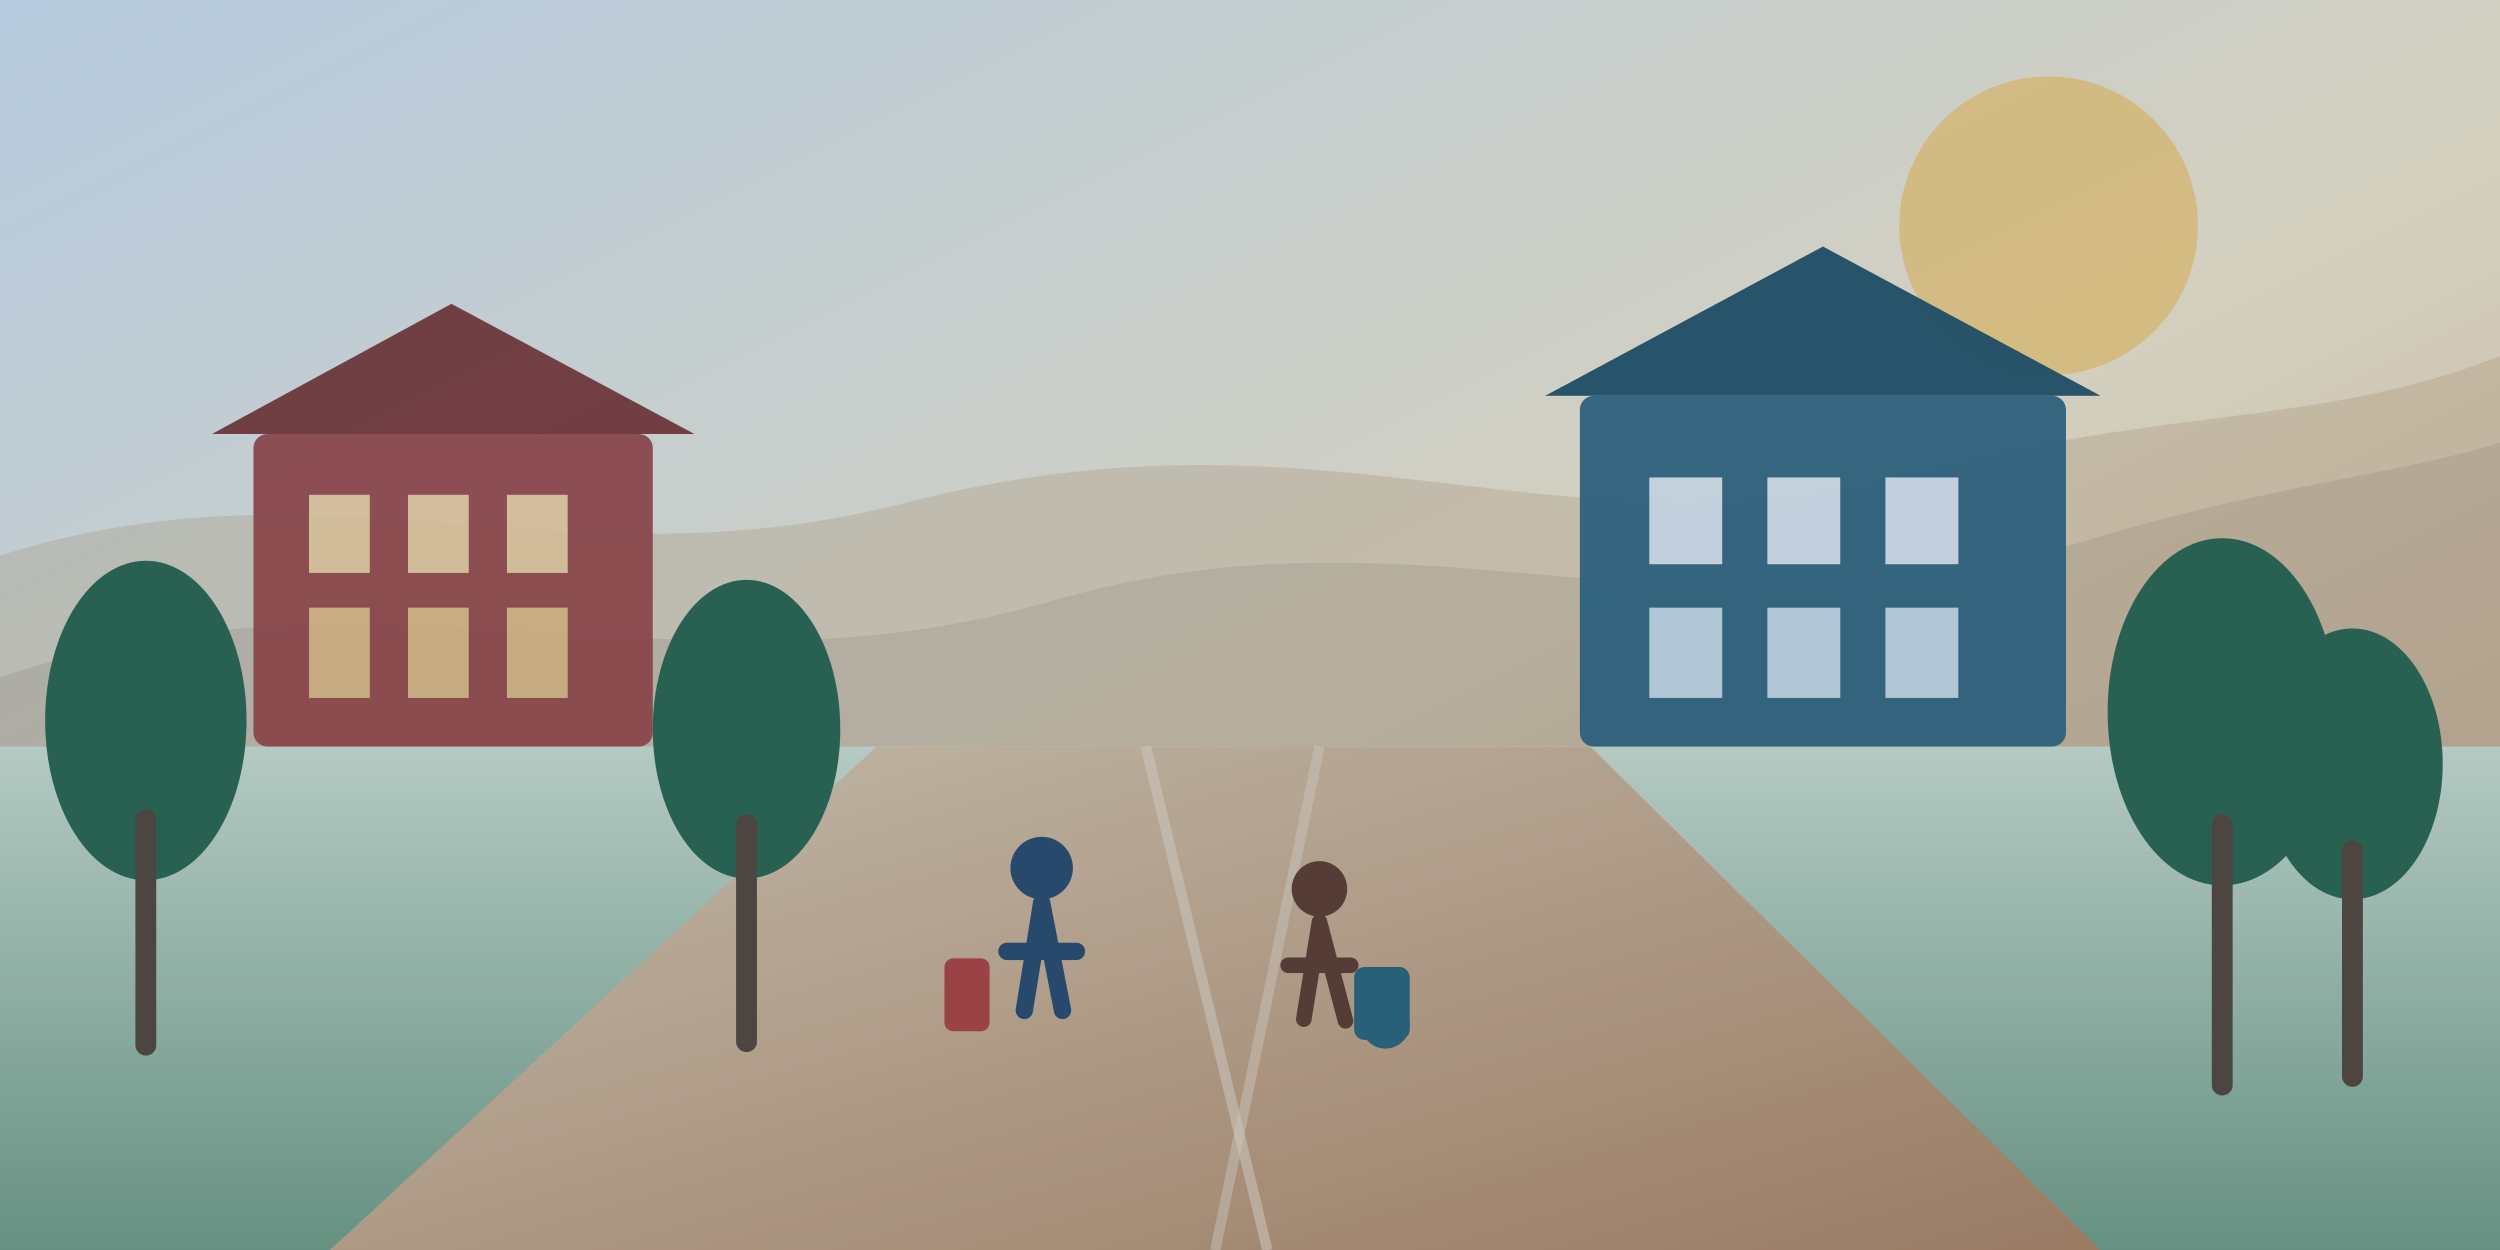
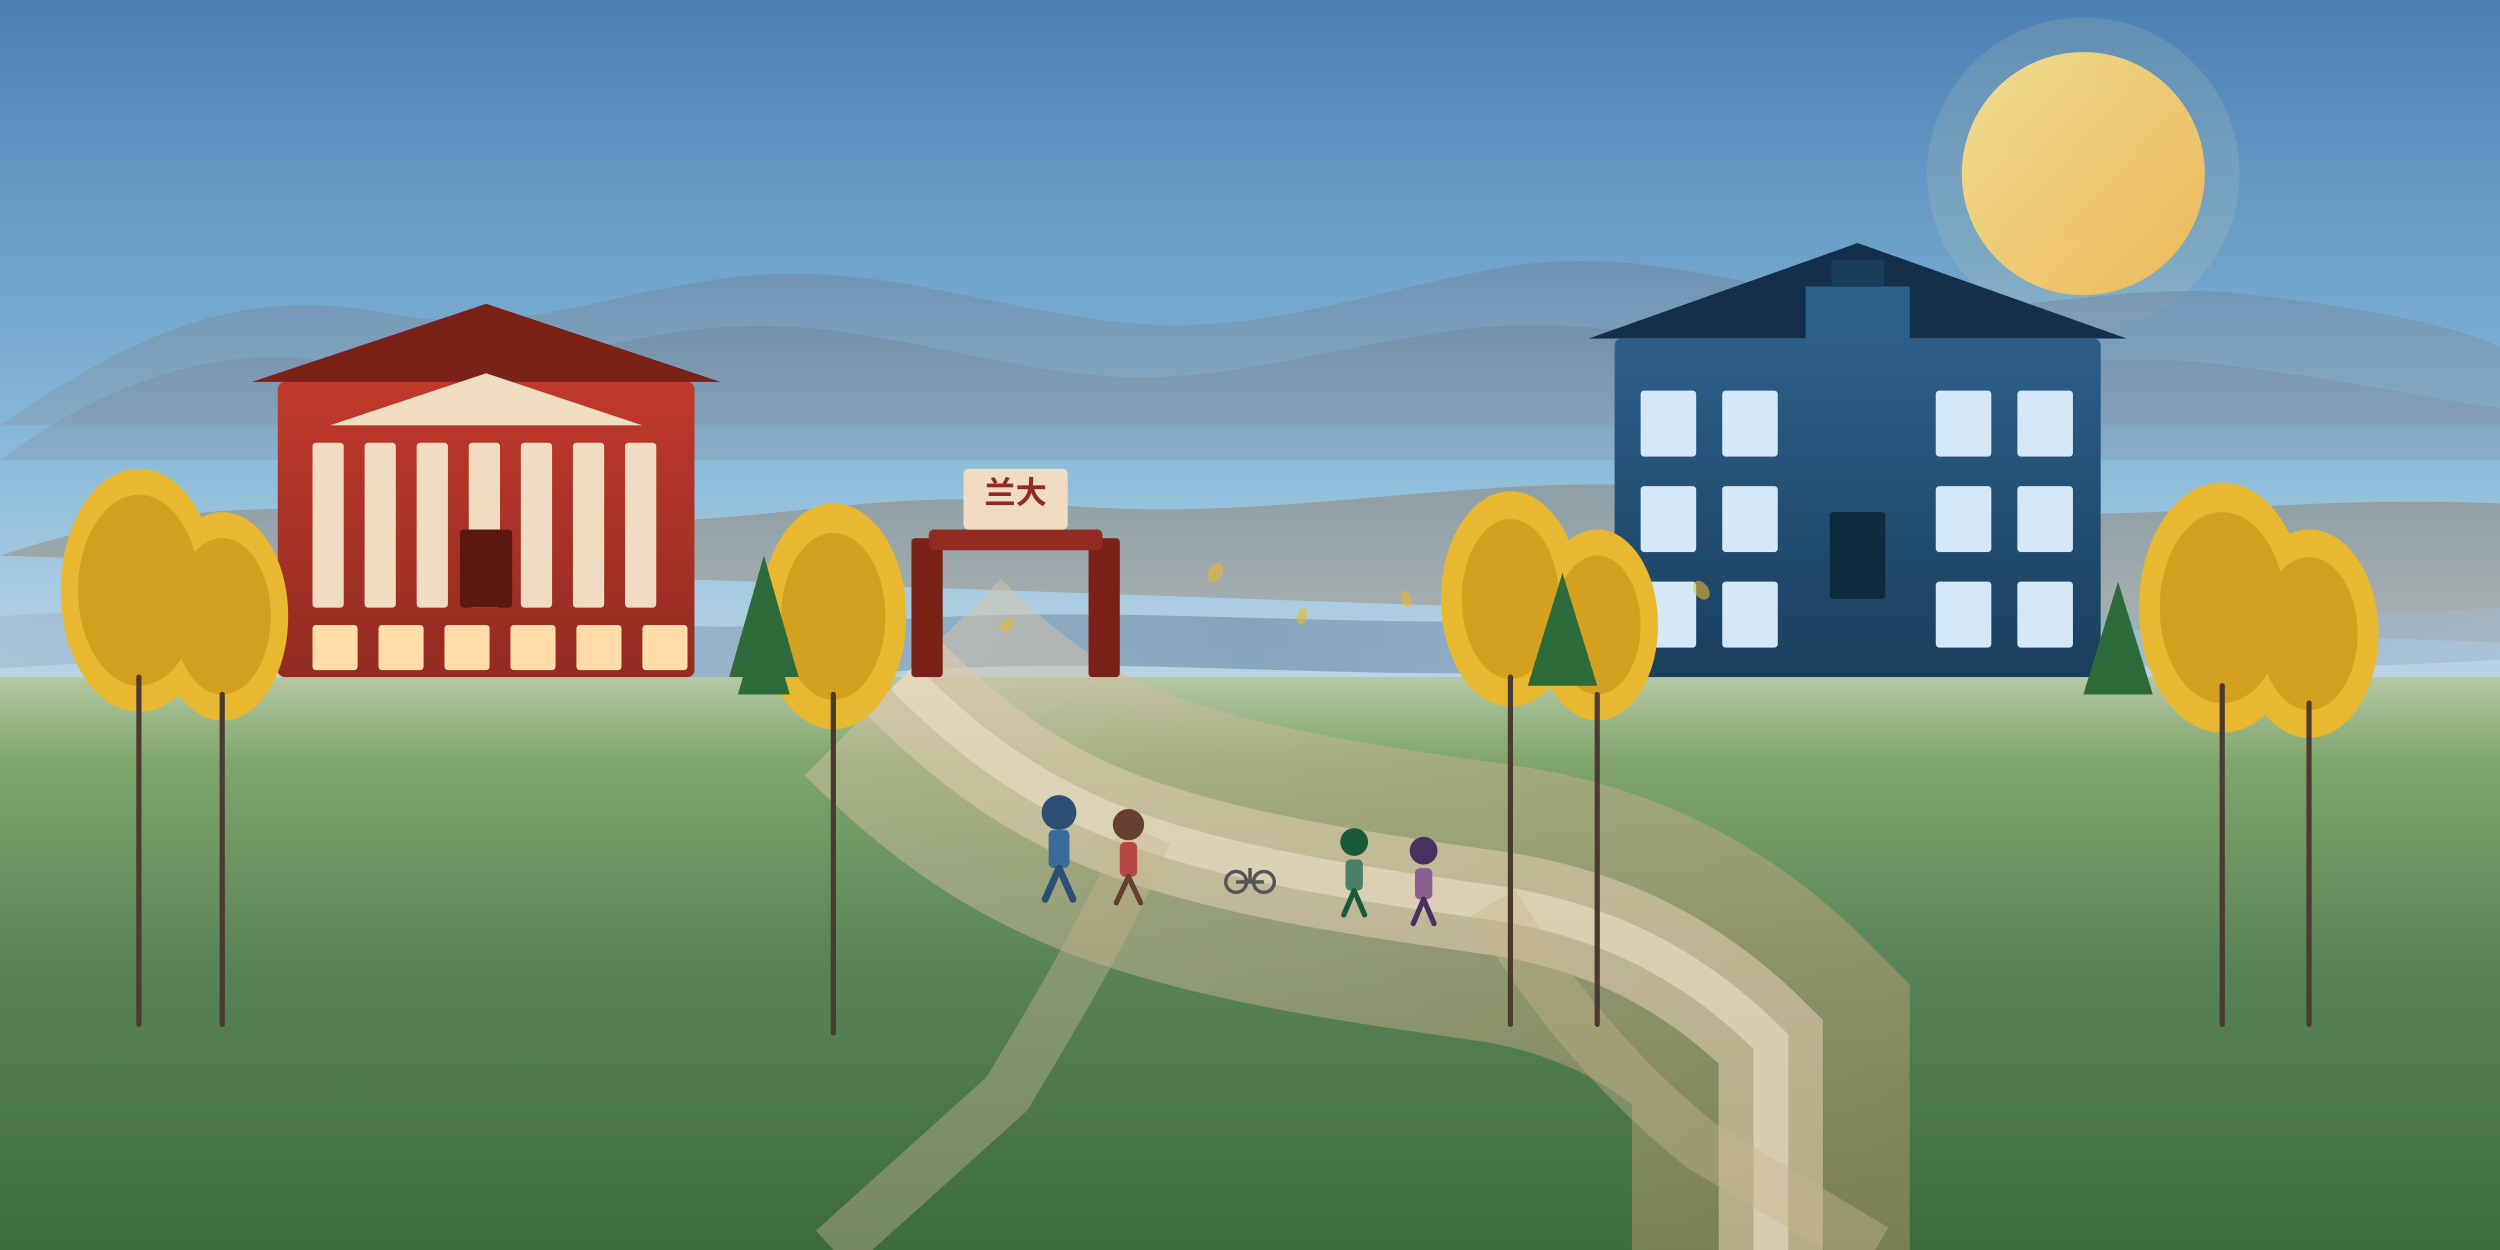
- <svg xmlns="http://www.w3.org/2000/svg" viewBox="0 0 1440 720" role="img" aria-labelledby="title desc">
+ <svg xmlns="http://www.w3.org/2000/svg" viewBox="0 0 1440 720" role="img" aria-labelledby="hero-title hero-desc">
  <defs>
-     <linearGradient id="sky" x1="0" y1="0" x2="1" y2="1">
-       <stop offset="0" stop-color="#dceeff" />
-       <stop offset="0.55" stop-color="#fff4d9" />
-       <stop offset="1" stop-color="#f4caa0" />
+     <linearGradient id="sky" x1="0" y1="0" x2="0" y2="1">
+       <stop offset="0" stop-color="#4a7fb5" />
+       <stop offset="0.35" stop-color="#86b9d8" />
+       <stop offset="0.6" stop-color="#c9dbe8" />
+       <stop offset="0.78" stop-color="#eddbc0" />
+       <stop offset="1" stop-color="#d4a56e" />
+     </linearGradient>
+     <linearGradient id="mtn1" x1="0" y1="0" x2="0" y2="1">
+       <stop offset="0" stop-color="#6d8299" />
+       <stop offset="1" stop-color="#8b9eb3" />
+     </linearGradient>
+     <linearGradient id="mtn2" x1="0" y1="0" x2="0" y2="1">
+       <stop offset="0" stop-color="#8b7259" />
+       <stop offset="1" stop-color="#a08568" />
    </linearGradient>
    <linearGradient id="ground" x1="0" y1="0" x2="0" y2="1">
-       <stop offset="0" stop-color="#d9ecdc" />
-       <stop offset="1" stop-color="#7aa78d" />
+       <stop offset="0" stop-color="#b5c8a3" />
+       <stop offset="0.15" stop-color="#7fa56c" />
+       <stop offset="0.5" stop-color="#598459" />
+       <stop offset="1" stop-color="#3d6b3d" />
    </linearGradient>
    <linearGradient id="path" x1="0" y1="0" x2="1" y2="1">
-       <stop offset="0" stop-color="#ead8bd" />
-       <stop offset="1" stop-color="#b98c68" />
+       <stop offset="0" stop-color="#d4c4a8" />
+       <stop offset="1" stop-color="#b6956c" />
+     </linearGradient>
+     <linearGradient id="river" x1="0" y1="0" x2="1" y2="0">
+       <stop offset="0" stop-color="#a3b8cc" stop-opacity=".6" />
+       <stop offset="0.5" stop-color="#7b9bb5" stop-opacity=".8" />
+       <stop offset="1" stop-color="#a3b8cc" stop-opacity=".6" />
+     </linearGradient>
+     <linearGradient id="bldg1" x1="0" y1="0" x2="0" y2="1">
+       <stop offset="0" stop-color="#c0392b" />
+       <stop offset="1" stop-color="#922b21" />
+     </linearGradient>
+     <linearGradient id="bldg2" x1="0" y1="0" x2="0" y2="1">
+       <stop offset="0" stop-color="#2c5f8a" />
+       <stop offset="1" stop-color="#1a3f5c" />
+     </linearGradient>
+     <linearGradient id="sun" x1="0" y1="0" x2="1" y2="1">
+       <stop offset="0" stop-color="#ffe58f" />
+       <stop offset="1" stop-color="#f5b342" />
    </linearGradient>
  </defs>
  <rect width="1440" height="720" fill="url(#sky)" />
-   <circle cx="1180" cy="130" r="86" fill="#ffd681" opacity=".85" />
-   <path d="M0 320 C190 260 325 340 520 290 C770 225 900 330 1115 270 C1245 235 1340 245 1440 205 L1440 720 L0 720 Z" fill="#b9986e" opacity=".26" />
-   <path d="M0 390 C230 315 390 410 610 345 C820 285 975 380 1190 315 C1300 280 1375 275 1440 255 L1440 720 L0 720 Z" fill="#806c5d" opacity=".16" />
-   <rect y="430" width="1440" height="290" fill="url(#ground)" />
-   <path d="M505 430 L916 430 L1210 720 L190 720 Z" fill="url(#path)" />
-   <path d="M660 430 L730 720" stroke="#f6e8d6" stroke-width="6" opacity=".55" />
-   <path d="M760 430 L700 720" stroke="#f6e8d6" stroke-width="6" opacity=".45" />
-   <g opacity=".92">
-     <rect x="146" y="250" width="230" height="180" rx="8" fill="#a24946" />
-     <rect x="178" y="285" width="35" height="45" fill="#ffdca8" />
-     <rect x="235" y="285" width="35" height="45" fill="#ffdca8" />
-     <rect x="292" y="285" width="35" height="45" fill="#ffdca8" />
-     <rect x="178" y="350" width="35" height="52" fill="#f2c788" />
-     <rect x="235" y="350" width="35" height="52" fill="#f2c788" />
-     <rect x="292" y="350" width="35" height="52" fill="#f2c788" />
-     <path d="M122 250 L260 175 L400 250 Z" fill="#7e3433" />
+   <circle cx="1200" cy="100" r="70" fill="url(#sun)" opacity=".9" />
+   <circle cx="1200" cy="100" r="90" fill="#ffe58f" opacity=".12" />
+   <path d="M0 245 C80 190 140 165 220 180 C300 195 340 170 420 160 C500 150 560 175 640 185 C720 195 780 170 860 155 C940 140 1000 165 1080 175 C1160 185 1220 160 1300 170 C1380 180 1420 190 1440 200 L1440 245 Z" fill="url(#mtn1)" opacity=".5" />
+   <path d="M0 265 C60 220 130 195 200 210 C280 225 320 200 400 190 C480 180 540 205 620 215 C700 225 760 200 840 190 C920 180 980 200 1060 210 C1140 220 1200 200 1280 210 C1360 220 1400 230 1440 235 L1440 265 Z" fill="url(#mtn1)" opacity=".45" />
+   <path d="M0 320 C120 280 200 295 320 300 C440 305 500 280 600 290 C700 300 780 285 880 280 C980 275 1050 290 1150 295 C1250 300 1320 285 1440 290 L1440 370 Z" fill="url(#mtn2)" opacity=".4" />
+   <path d="M0 355 C200 340 350 370 500 358 C650 346 780 365 950 355 C1120 345 1250 362 1440 350 L1440 380 C1250 392 1120 375 950 385 C780 395 650 375 500 388 C350 400 200 370 0 385 Z" fill="url(#river)" />
+   <rect y="390" width="1440" height="330" fill="url(#ground)" />
+   <path d="M520 390 C560 430 600 460 660 480 C720 500 790 510 860 520 C930 530 980 560 1020 600 L1020 720" fill="none" stroke="url(#path)" stroke-width="160" opacity=".5" />
+   <path d="M520 390 C560 430 600 460 660 480 C720 500 790 510 860 520 C930 530 980 560 1020 600 L1020 720" fill="none" stroke="#dcc9ac" stroke-width="60" opacity=".6" />
+   <path d="M520 390 C560 430 600 460 660 480 C720 500 790 510 860 520 C930 530 980 560 1020 600 L1020 720" fill="none" stroke="#f0e4cc" stroke-width="20" opacity=".55" />
+   <path d="M660 480 C640 530 610 580 580 630 L480 720" fill="none" stroke="#c9b48f" stroke-width="30" opacity=".4" />
+   <path d="M860 520 C890 570 930 620 980 660 L1080 720" fill="none" stroke="#c9b48f" stroke-width="30" opacity=".4" />
+   <g transform="translate(160, 220)">
+     <rect x="0" y="0" width="240" height="170" rx="4" fill="url(#bldg1)" />
+     <path d="M-15 0 L120 -45 L255 0 Z" fill="#7a2118" />
+     <rect x="20" y="35" width="18" height="95" fill="#f0dcc0" rx="2" />
+     <rect x="50" y="35" width="18" height="95" fill="#f0dcc0" rx="2" />
+     <rect x="80" y="35" width="18" height="95" fill="#f0dcc0" rx="2" />
+     <rect x="110" y="35" width="18" height="95" fill="#f0dcc0" rx="2" />
+     <rect x="140" y="35" width="18" height="95" fill="#f0dcc0" rx="2" />
+     <rect x="170" y="35" width="18" height="95" fill="#f0dcc0" rx="2" />
+     <rect x="200" y="35" width="18" height="95" fill="#f0dcc0" rx="2" />
+     <path d="M30 25 L120 -5 L210 25 Z" fill="#f0dcc0" />
+     <rect x="20" y="140" width="26" height="26" fill="#ffdca8" rx="2" />
+     <rect x="58" y="140" width="26" height="26" fill="#ffdca8" rx="2" />
+     <rect x="96" y="140" width="26" height="26" fill="#ffdca8" rx="2" />
+     <rect x="134" y="140" width="26" height="26" fill="#ffdca8" rx="2" />
+     <rect x="172" y="140" width="26" height="26" fill="#ffdca8" rx="2" />
+     <rect x="210" y="140" width="26" height="26" fill="#ffdca8" rx="2" />
+     <rect x="105" y="85" width="30" height="45" fill="#5a1810" rx="2" />
  </g>
-   <g opacity=".95">
-     <rect x="910" y="228" width="280" height="202" rx="8" fill="#346b86" />
-     <path d="M890 228 L1050 142 L1210 228 Z" fill="#23546c" />
-     <rect x="950" y="275" width="42" height="50" fill="#eaf6ff" />
-     <rect x="1018" y="275" width="42" height="50" fill="#eaf6ff" />
-     <rect x="1086" y="275" width="42" height="50" fill="#eaf6ff" />
-     <rect x="950" y="350" width="42" height="52" fill="#d6eaf6" />
-     <rect x="1018" y="350" width="42" height="52" fill="#d6eaf6" />
-     <rect x="1086" y="350" width="42" height="52" fill="#d6eaf6" />
+   <g transform="translate(930, 195)">
+     <rect x="0" y="0" width="280" height="195" rx="4" fill="url(#bldg2)" />
+     <path d="M-15 0 L140 -55 L295 0 Z" fill="#142f4a" />
+     <rect x="110" y="-30" width="60" height="30" fill="#2c5f8a" />
+     <rect x="125" y="-45" width="30" height="15" fill="#1a3f5c" />
+     <g fill="#d4e8f7">
+       <rect x="15" y="30" width="32" height="38" rx="2" />
+       <rect x="62" y="30" width="32" height="38" rx="2" />
+       <rect x="185" y="30" width="32" height="38" rx="2" />
+       <rect x="232" y="30" width="32" height="38" rx="2" />
+       <rect x="15" y="85" width="32" height="38" rx="2" />
+       <rect x="62" y="85" width="32" height="38" rx="2" />
+       <rect x="185" y="85" width="32" height="38" rx="2" />
+       <rect x="232" y="85" width="32" height="38" rx="2" />
+       <rect x="15" y="140" width="32" height="38" rx="2" />
+       <rect x="62" y="140" width="32" height="38" rx="2" />
+       <rect x="185" y="140" width="32" height="38" rx="2" />
+       <rect x="232" y="140" width="32" height="38" rx="2" />
+     </g>
+     <rect x="124" y="100" width="32" height="50" fill="#0e2a3d" rx="2" />
  </g>
-   <g fill="#2e6d53">
-     <ellipse cx="84" cy="415" rx="58" ry="92" />
-     <ellipse cx="430" cy="420" rx="54" ry="86" />
-     <ellipse cx="1280" cy="410" rx="66" ry="100" />
-     <ellipse cx="1355" cy="440" rx="52" ry="78" />
+   <g transform="translate(525, 310)">
+     <rect x="0" y="0" width="18" height="80" fill="#7a2118" rx="2" />
+     <rect x="102" y="0" width="18" height="80" fill="#7a2118" rx="2" />
+     <rect x="10" y="-5" width="100" height="12" fill="#922b21" rx="3" />
+     <rect x="30" y="-40" width="60" height="35" fill="#f0dcc0" rx="3" />
+     <text x="60" y="-20" text-anchor="middle" fill="#922b21" font-size="18" font-weight="800" font-family="serif">兰大</text>
  </g>
-   <g stroke="#5b4a3f" stroke-width="12" stroke-linecap="round">
-     <path d="M84 472 L84 602" />
-     <path d="M430 475 L430 600" />
-     <path d="M1280 475 L1280 625" />
-     <path d="M1355 490 L1355 620" />
+   <g fill="#e8b830">
+     <ellipse cx="80" cy="340" rx="45" ry="70" />
+     <ellipse cx="128" cy="355" rx="38" ry="60" />
+     <ellipse cx="480" cy="355" rx="42" ry="65" />
+     <ellipse cx="870" cy="345" rx="40" ry="62" />
+     <ellipse cx="920" cy="360" rx="35" ry="55" />
+     <ellipse cx="1280" cy="350" rx="48" ry="72" />
+     <ellipse cx="1330" cy="365" rx="40" ry="60" />
  </g>
-   <g transform="translate(600 500)">
-     <circle cx="0" cy="0" r="18" fill="#2d4f73" />
-     <path d="M0 20 L-10 82 M0 20 L12 82 M-20 48 L20 48" stroke="#2d4f73" stroke-width="10" stroke-linecap="round" />
-     <rect x="-56" y="52" width="26" height="42" rx="5" fill="#b94844" />
+   <g fill="#d4a020">
+     <ellipse cx="80" cy="340" rx="35" ry="55" />
+     <ellipse cx="128" cy="355" rx="28" ry="45" />
+     <ellipse cx="480" cy="355" rx="30" ry="48" />
+     <ellipse cx="870" cy="345" rx="28" ry="46" />
+     <ellipse cx="920" cy="360" rx="25" ry="40" />
+     <ellipse cx="1280" cy="350" rx="36" ry="55" />
+     <ellipse cx="1330" cy="365" rx="28" ry="44" />
  </g>
-   <g transform="translate(760 512)">
-     <circle cx="0" cy="0" r="16" fill="#654032" />
-     <path d="M0 19 L-9 75 M0 19 L15 76 M-18 44 L18 44" stroke="#654032" stroke-width="9" stroke-linecap="round" />
-     <circle cx="38" cy="78" r="14" fill="#2f6b83" />
-     <rect x="20" y="45" width="32" height="42" rx="6" fill="#2f6b83" />
+   <g fill="#5b4a3f" stroke="#4a3a30" stroke-width="3" stroke-linecap="round">
+     <line x1="80" y1="390" x2="80" y2="590" />
+     <line x1="128" y1="400" x2="128" y2="590" />
+     <line x1="480" y1="400" x2="480" y2="595" />
+     <line x1="870" y1="390" x2="870" y2="590" />
+     <line x1="920" y1="400" x2="920" y2="590" />
+     <line x1="1280" y1="395" x2="1280" y2="590" />
+     <line x1="1330" y1="405" x2="1330" y2="590" />
  </g>
-   <rect width="1440" height="720" fill="#092b4c" opacity=".18" />
+   <g fill="#2d6b3a">
+     <polygon points="440,320 420,390 460,390" />
+     <polygon points="440,350 425,400 455,400" />
+     <polygon points="900,330 880,395 920,395" />
+     <polygon points="1220,335 1200,400 1240,400" />
+   </g>
+   <g transform="translate(610, 478)">
+     <circle cx="0" cy="-10" r="10" fill="#2d4f73" />
+     <rect x="-6" y="0" width="12" height="22" rx="3" fill="#3a6b99" />
+     <line x1="0" y1="22" x2="-8" y2="40" stroke="#2d4f73" stroke-width="4" stroke-linecap="round" />
+     <line x1="0" y1="22" x2="8" y2="40" stroke="#2d4f73" stroke-width="4" stroke-linecap="round" />
+   </g>
+   <g transform="translate(650, 485)">
+     <circle cx="0" cy="-10" r="9" fill="#654032" />
+     <rect x="-5" y="0" width="10" height="20" rx="3" fill="#b94844" />
+     <line x1="0" y1="20" x2="-7" y2="35" stroke="#654032" stroke-width="3" stroke-linecap="round" />
+     <line x1="0" y1="20" x2="7" y2="35" stroke="#654032" stroke-width="3" stroke-linecap="round" />
+   </g>
+   <g transform="translate(780, 495)">
+     <circle cx="0" cy="-10" r="8" fill="#1a5a3a" />
+     <rect x="-5" y="0" width="10" height="18" rx="3" fill="#4a7f6a" />
+     <line x1="0" y1="18" x2="-6" y2="32" stroke="#1a5a3a" stroke-width="3" stroke-linecap="round" />
+     <line x1="0" y1="18" x2="6" y2="32" stroke="#1a5a3a" stroke-width="3" stroke-linecap="round" />
+   </g>
+   <g transform="translate(820, 500)">
+     <circle cx="0" cy="-10" r="8" fill="#4a3060" />
+     <rect x="-5" y="0" width="10" height="18" rx="3" fill="#8a6090" />
+     <line x1="0" y1="18" x2="-6" y2="32" stroke="#4a3060" stroke-width="3" stroke-linecap="round" />
+     <line x1="0" y1="18" x2="6" y2="32" stroke="#4a3060" stroke-width="3" stroke-linecap="round" />
+   </g>
+   <g transform="translate(720, 508)">
+     <circle cx="-8" cy="0" r="6" fill="none" stroke="#555" stroke-width="2" />
+     <circle cx="8" cy="0" r="6" fill="none" stroke="#555" stroke-width="2" />
+     <line x1="-8" y1="0" x2="8" y2="0" stroke="#555" stroke-width="2" />
+     <line x1="0" y1="-8" x2="0" y2="0" stroke="#555" stroke-width="2" />
+   </g>
+   <g fill="#e8b830" opacity=".6">
+     <ellipse cx="700" cy="330" rx="4" ry="6" transform="rotate(30 700 330)" />
+     <ellipse cx="810" cy="345" rx="3" ry="5" transform="rotate(-20 810 345)" />
+     <ellipse cx="580" cy="360" rx="3" ry="5" transform="rotate(45 580 360)" />
+     <ellipse cx="980" cy="340" rx="4" ry="6" transform="rotate(-35 980 340)" />
+     <ellipse cx="750" cy="355" rx="3" ry="5" transform="rotate(15 750 355)" />
+   </g>
+   <g stroke="#4a804a" stroke-width="2" stroke-linecap="round" opacity=".5">
+     <line x1="50" y1="620" x2="55" y2="600" />
+     <line x1="55" y1="620" x2="60" y2="605" />
+     <line x1="200" y1="630" x2="205" y2="610" />
+     <line x1="300" y1="625" x2="305" y2="608" />
+     <line x1="1100" y1="620" x2="1105" y2="602" />
+     <line x1="1350" y1="625" x2="1355" y2="608" />
+   </g>
</svg>
